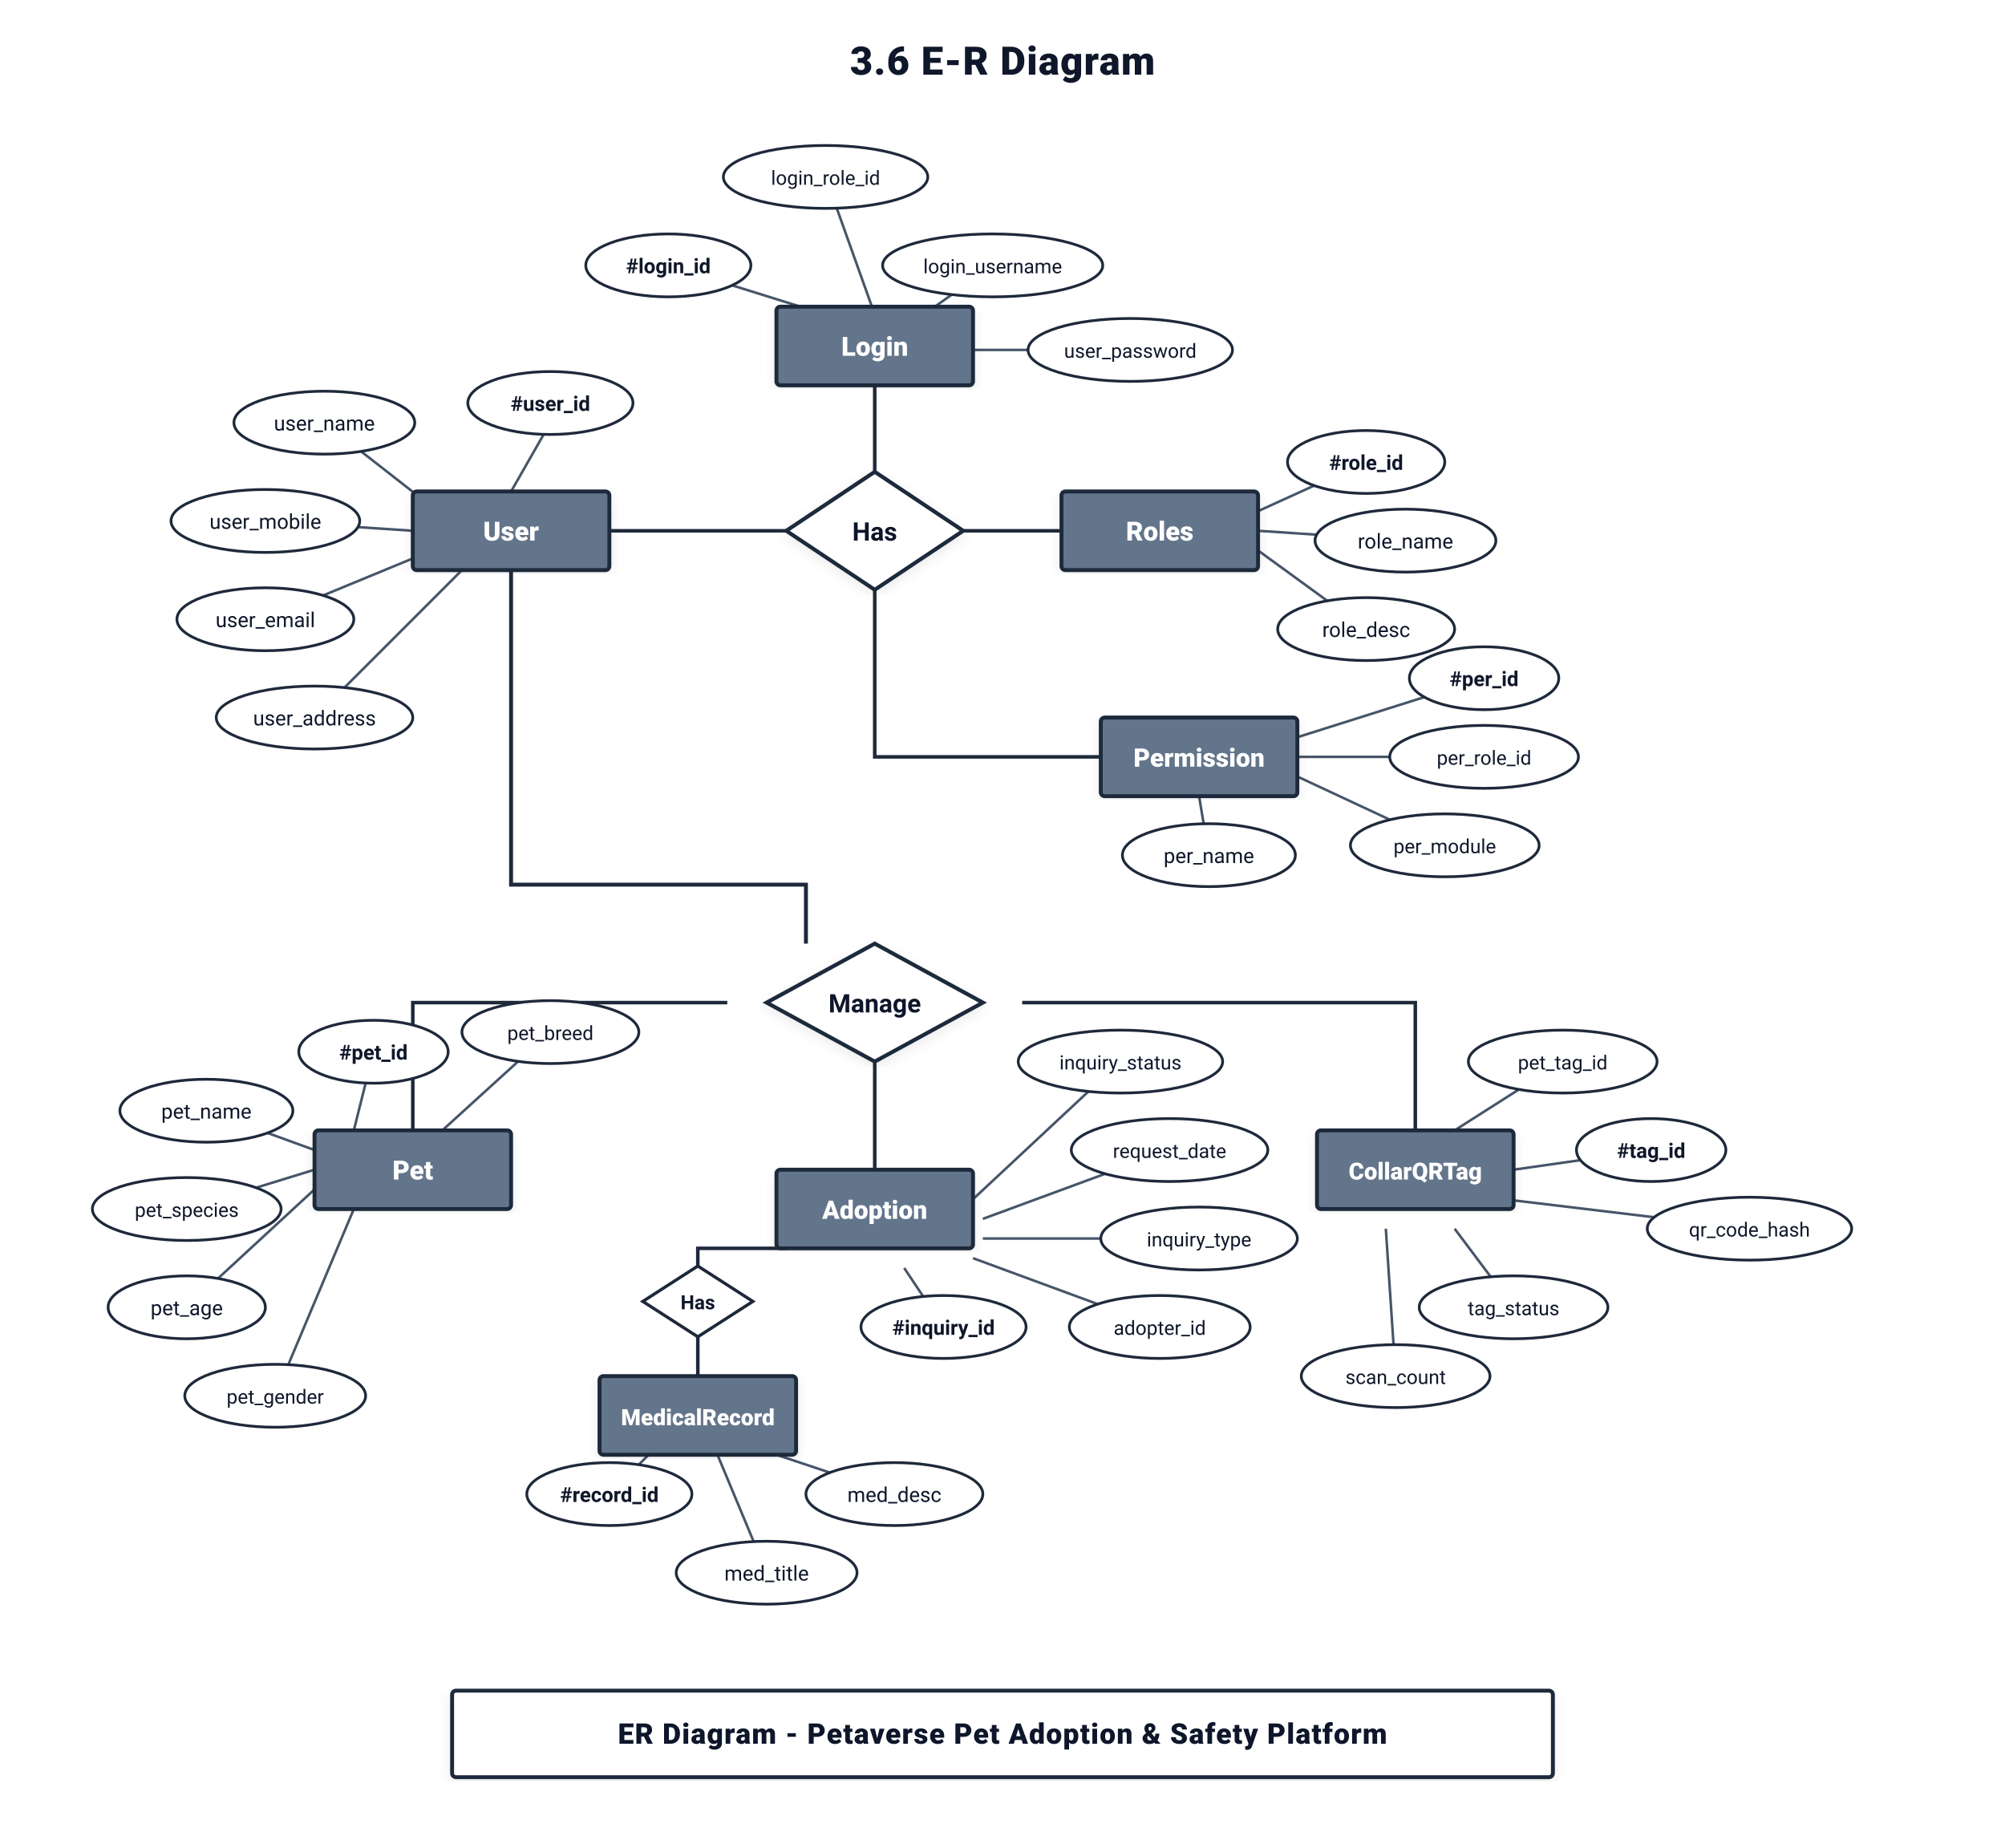
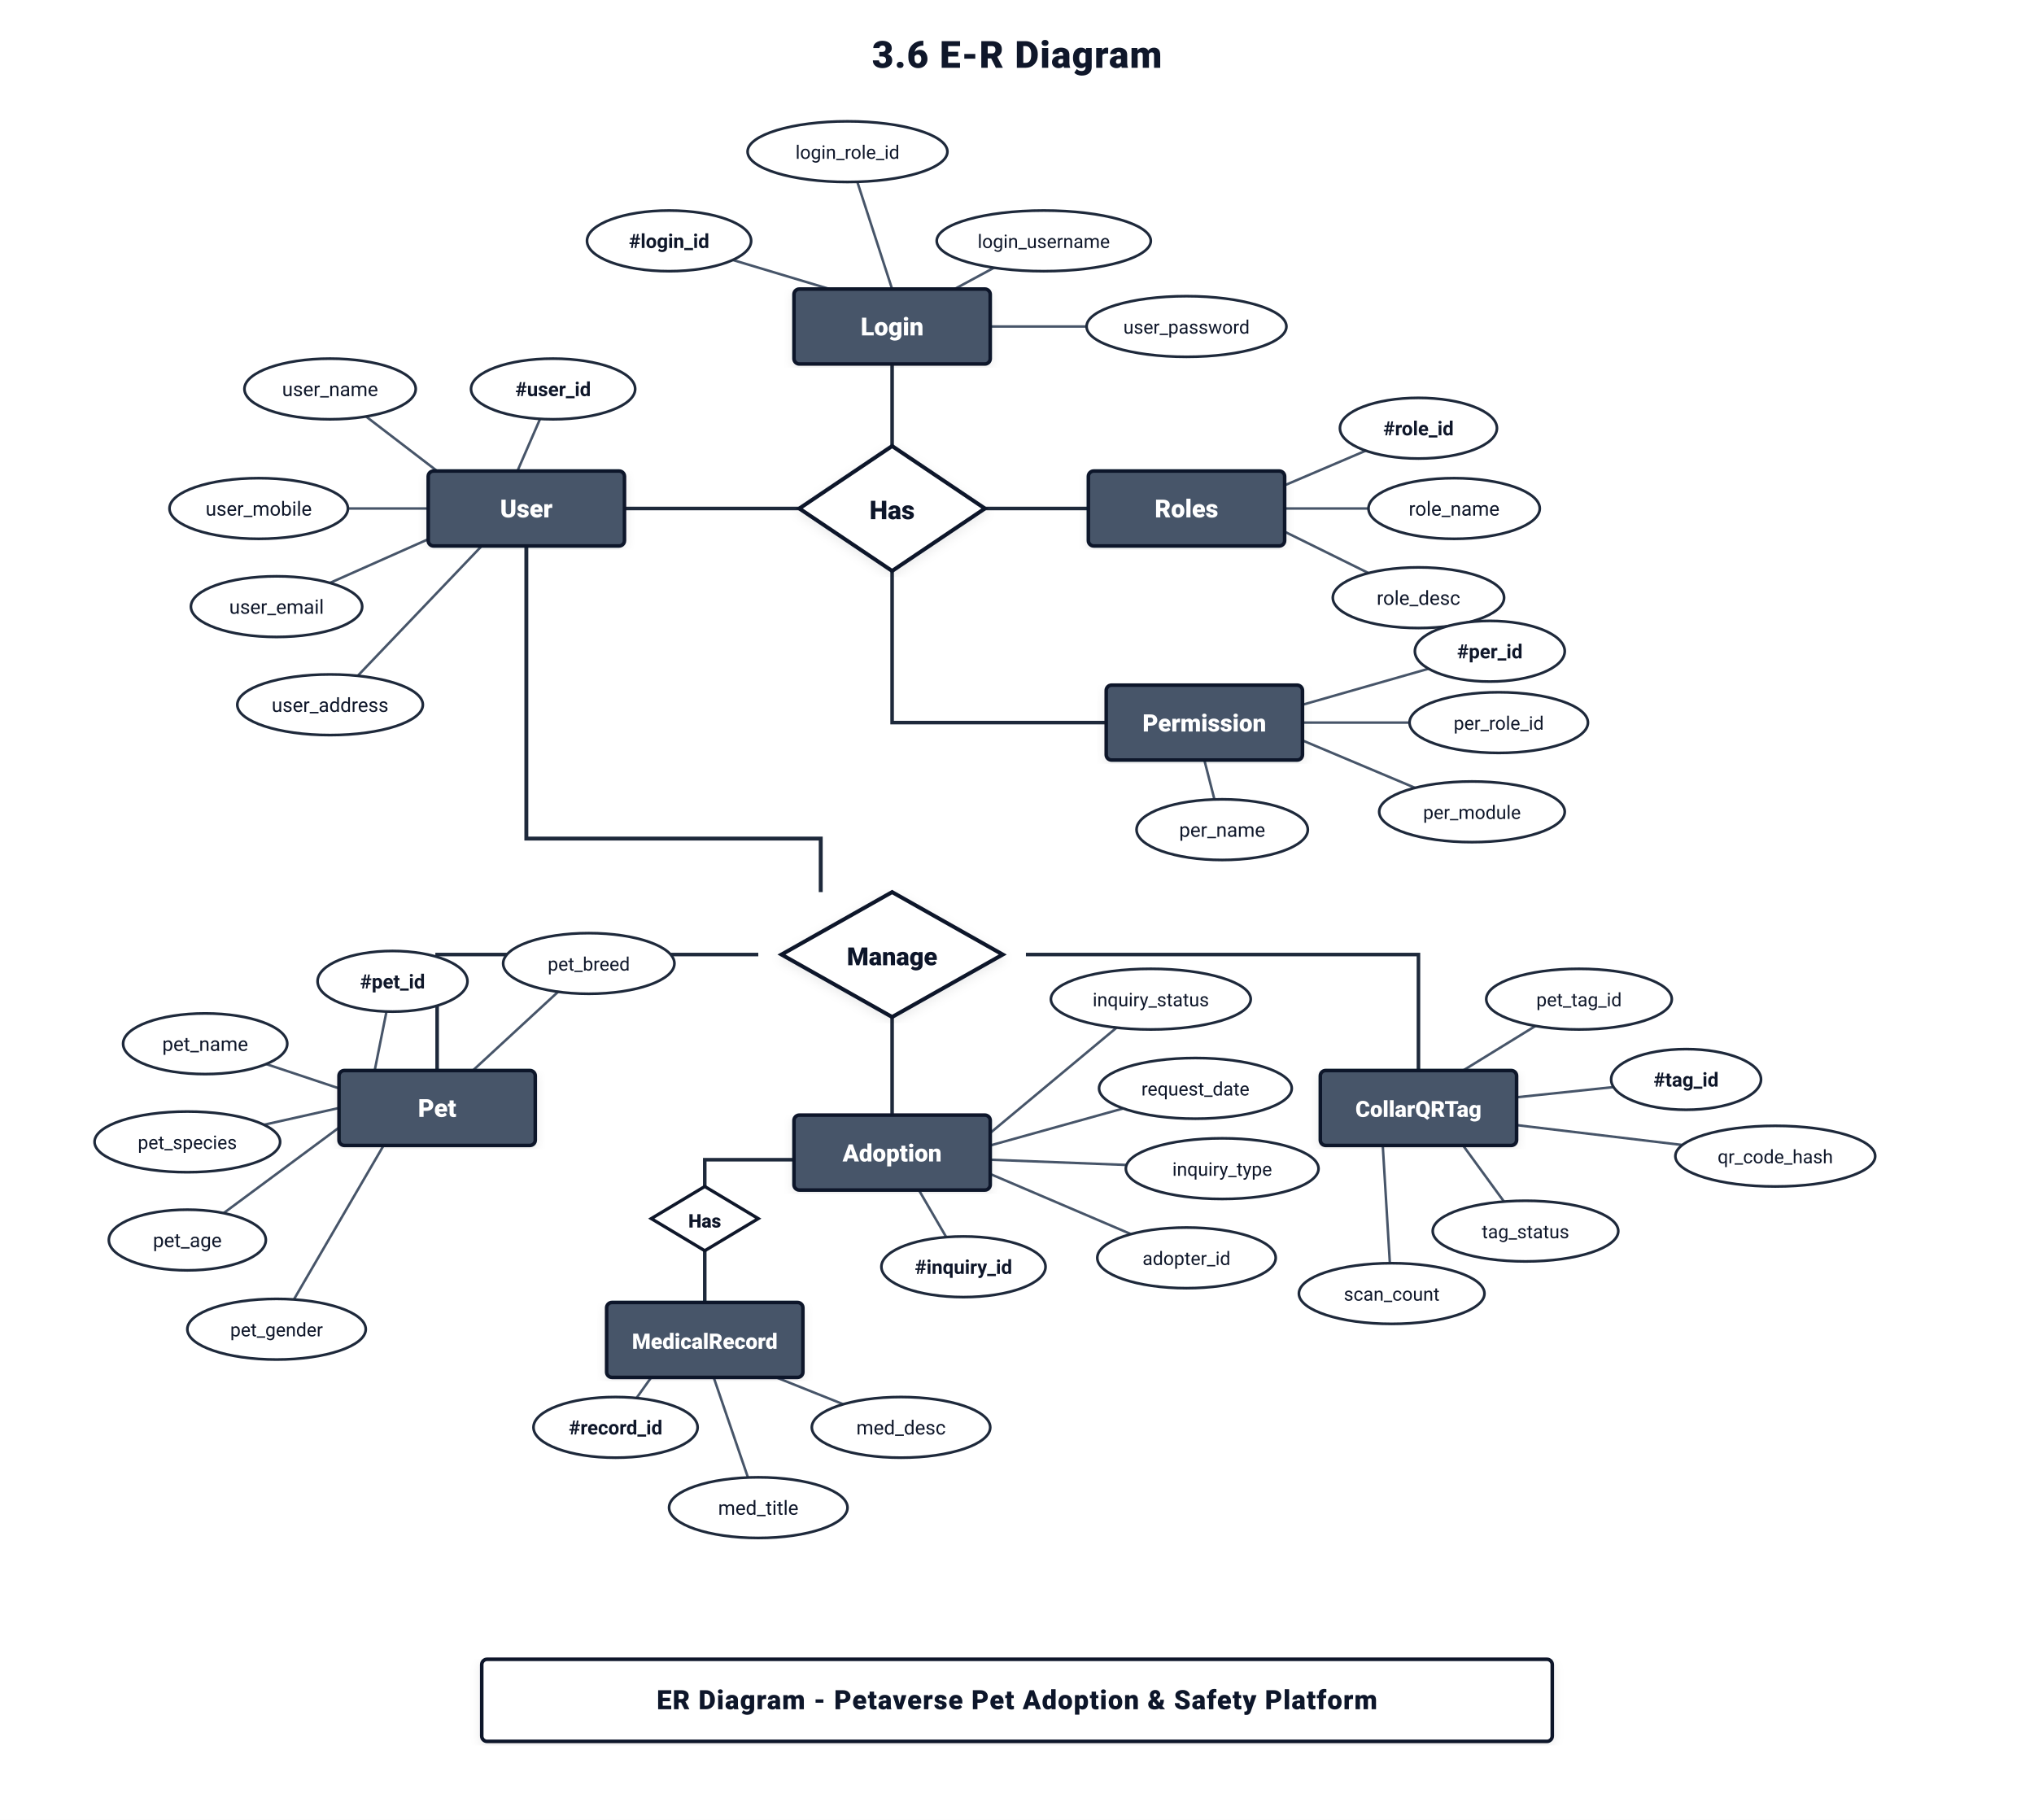
- <svg xmlns="http://www.w3.org/2000/svg" viewBox="0 0 1020 940" width="100%" height="100%" style="background-color: #ffffff; font-family: -apple-system, BlinkMacSystemFont, 'Segoe UI', Roboto, Helvetica, Arial, sans-serif;">
+ <svg xmlns="http://www.w3.org/2000/svg" viewBox="0 0 1140 1020" width="100%" height="100%" style="background-color: #ffffff; font-family: -apple-system, BlinkMacSystemFont, 'Segoe UI', Roboto, Helvetica, Arial, sans-serif;">
  <defs>
    <filter id="shadow" x="-5%" y="-5%" width="110%" height="110%">
      <feDropShadow dx="0" dy="2" stdDeviation="3" flood-color="#0f172a" flood-opacity="0.08" />
    </filter>
  </defs>
  <rect width="100%" height="100%" fill="#ffffff" />
-   <text x="510" y="38" text-anchor="middle" fill="#0f172a" font-size="20" font-weight="800" letter-spacing="0.5">
+   <text x="570" y="38" text-anchor="middle" fill="#0f172a" font-size="21" font-weight="800" letter-spacing="0.5">
    3.6 E-R Diagram
  </text>
-   <line x1="400" y1="270" x2="310" y2="270" stroke="#1e293b" stroke-width="1.8" />
-   <line x1="445" y1="240" x2="445" y2="196" stroke="#1e293b" stroke-width="1.8" />
-   <line x1="490" y1="270" x2="540" y2="270" stroke="#1e293b" stroke-width="1.8" />
-   <path d="M 445 300 L 445 385 L 560 385" fill="none" stroke="#1e293b" stroke-width="1.8" />
-   <line x1="260" y1="250" x2="280" y2="215" stroke="#475569" stroke-width="1.3" />
-   <line x1="220" y1="258" x2="165" y2="215" stroke="#475569" stroke-width="1.3" />
-   <line x1="210" y1="270" x2="135" y2="265" stroke="#475569" stroke-width="1.3" />
-   <line x1="215" y1="282" x2="135" y2="315" stroke="#475569" stroke-width="1.3" />
-   <line x1="235" y1="290" x2="160" y2="365" stroke="#475569" stroke-width="1.3" />
-   <line x1="420" y1="160" x2="340" y2="135" stroke="#475569" stroke-width="1.3" />
-   <line x1="445" y1="160" x2="420" y2="90" stroke="#475569" stroke-width="1.3" />
-   <line x1="470" y1="160" x2="505" y2="135" stroke="#475569" stroke-width="1.3" />
-   <line x1="495" y1="178" x2="575" y2="178" stroke="#475569" stroke-width="1.3" />
-   <line x1="640" y1="260" x2="695" y2="235" stroke="#475569" stroke-width="1.3" />
-   <line x1="640" y1="270" x2="715" y2="275" stroke="#475569" stroke-width="1.3" />
-   <line x1="640" y1="280" x2="695" y2="320" stroke="#475569" stroke-width="1.3" />
-   <line x1="660" y1="375" x2="755" y2="345" stroke="#475569" stroke-width="1.3" />
-   <line x1="660" y1="385" x2="755" y2="385" stroke="#475569" stroke-width="1.3" />
-   <line x1="660" y1="395" x2="735" y2="430" stroke="#475569" stroke-width="1.3" />
-   <line x1="610" y1="405" x2="615" y2="435" stroke="#475569" stroke-width="1.3" />
-   <path d="M 260 290 L 260 450 L 410 450 L 410 480" fill="none" stroke="#1e293b" stroke-width="2" />
-   <path d="M 370 510 L 210 510 L 210 575" fill="none" stroke="#1e293b" stroke-width="1.8" />
-   <line x1="445" y1="540" x2="445" y2="595" stroke="#1e293b" stroke-width="1.8" />
-   <path d="M 520 510 L 720 510 L 720 575" fill="none" stroke="#1e293b" stroke-width="1.8" />
-   <line x1="180" y1="575" x2="190" y2="535" stroke="#475569" stroke-width="1.3" />
-   <line x1="225" y1="575" x2="280" y2="525" stroke="#475569" stroke-width="1.3" />
-   <line x1="160" y1="585" x2="105" y2="565" stroke="#475569" stroke-width="1.3" />
-   <line x1="160" y1="595" x2="95" y2="615" stroke="#475569" stroke-width="1.3" />
-   <line x1="160" y1="605" x2="95" y2="665" stroke="#475569" stroke-width="1.3" />
-   <line x1="180" y1="615" x2="140" y2="710" stroke="#475569" stroke-width="1.3" />
-   <line x1="495" y1="610" x2="570" y2="540" stroke="#475569" stroke-width="1.3" />
-   <line x1="500" y1="620" x2="595" y2="585" stroke="#475569" stroke-width="1.3" />
-   <line x1="500" y1="630" x2="610" y2="630" stroke="#475569" stroke-width="1.3" />
-   <line x1="495" y1="640" x2="590" y2="675" stroke="#475569" stroke-width="1.3" />
-   <line x1="460" y1="645" x2="480" y2="675" stroke="#475569" stroke-width="1.3" />
-   <path d="M 400 635 L 355 635 L 355 645" fill="none" stroke="#1e293b" stroke-width="1.8" />
-   <line x1="355" y1="680" x2="355" y2="700" stroke="#1e293b" stroke-width="1.8" />
-   <line x1="330" y1="740" x2="310" y2="760" stroke="#475569" stroke-width="1.3" />
-   <line x1="365" y1="740" x2="390" y2="800" stroke="#475569" stroke-width="1.3" />
-   <line x1="395" y1="740" x2="455" y2="760" stroke="#475569" stroke-width="1.3" />
-   <line x1="740" y1="575" x2="795" y2="540" stroke="#475569" stroke-width="1.3" />
-   <line x1="770" y1="595" x2="840" y2="585" stroke="#475569" stroke-width="1.3" />
-   <line x1="765" y1="610" x2="890" y2="625" stroke="#475569" stroke-width="1.3" />
-   <line x1="740" y1="625" x2="770" y2="665" stroke="#475569" stroke-width="1.3" />
-   <line x1="705" y1="625" x2="710" y2="700" stroke="#475569" stroke-width="1.3" />
-   <g transform="translate(445, 270)" filter="url(#shadow)">
-     <polygon points="0,-30 45,0 0,30 -45,0" fill="#ffffff" stroke="#1e293b" stroke-width="2" />
-     <text x="0" y="5" text-anchor="middle" fill="#0f172a" font-size="13" font-weight="700">Has</text>
-   </g>
-   <g transform="translate(445, 510)" filter="url(#shadow)">
-     <polygon points="0,-30 55,0 0,30 -55,0" fill="#ffffff" stroke="#1e293b" stroke-width="2" />
-     <text x="0" y="5" text-anchor="middle" fill="#0f172a" font-size="13" font-weight="700">Manage</text>
-   </g>
-   <g transform="translate(355, 662)">
-     <polygon points="0,-18 28,0 0,18 -28,0" fill="#ffffff" stroke="#1e293b" stroke-width="1.6" />
-     <text x="0" y="4" text-anchor="middle" fill="#0f172a" font-size="10" font-weight="700">Has</text>
-   </g>
-   <g transform="translate(210, 250)" filter="url(#shadow)">
-     <rect width="100" height="40" rx="2" fill="#64748b" stroke="#1e293b" stroke-width="2" />
-     <text x="50" y="25" text-anchor="middle" fill="#ffffff" font-size="13.5" font-weight="800">User</text>
-   </g>
-   <g transform="translate(395, 156)" filter="url(#shadow)">
-     <rect width="100" height="40" rx="2" fill="#64748b" stroke="#1e293b" stroke-width="2" />
-     <text x="50" y="25" text-anchor="middle" fill="#ffffff" font-size="13.5" font-weight="800">Login</text>
-   </g>
-   <g transform="translate(540, 250)" filter="url(#shadow)">
-     <rect width="100" height="40" rx="2" fill="#64748b" stroke="#1e293b" stroke-width="2" />
-     <text x="50" y="25" text-anchor="middle" fill="#ffffff" font-size="13.5" font-weight="800">Roles</text>
-   </g>
-   <g transform="translate(560, 365)" filter="url(#shadow)">
-     <rect width="100" height="40" rx="2" fill="#64748b" stroke="#1e293b" stroke-width="2" />
-     <text x="50" y="25" text-anchor="middle" fill="#ffffff" font-size="13" font-weight="800">Permission</text>
-   </g>
-   <g transform="translate(160, 575)" filter="url(#shadow)">
-     <rect width="100" height="40" rx="2" fill="#64748b" stroke="#1e293b" stroke-width="2" />
-     <text x="50" y="25" text-anchor="middle" fill="#ffffff" font-size="13.5" font-weight="800">Pet</text>
-   </g>
-   <g transform="translate(395, 595)" filter="url(#shadow)">
-     <rect width="100" height="40" rx="2" fill="#64748b" stroke="#1e293b" stroke-width="2" />
-     <text x="50" y="25" text-anchor="middle" fill="#ffffff" font-size="13" font-weight="800">Adoption</text>
-   </g>
-   <g transform="translate(305, 700)" filter="url(#shadow)">
-     <rect width="100" height="40" rx="2" fill="#64748b" stroke="#1e293b" stroke-width="2" />
-     <text x="50" y="25" text-anchor="middle" fill="#ffffff" font-size="11.5" font-weight="800">MedicalRecord</text>
-   </g>
-   <g transform="translate(670, 575)" filter="url(#shadow)">
-     <rect width="100" height="40" rx="2" fill="#64748b" stroke="#1e293b" stroke-width="2" />
-     <text x="50" y="25" text-anchor="middle" fill="#ffffff" font-size="12" font-weight="800">CollarQRTag</text>
-   </g>
-   <g transform="translate(280, 205)">
-     <ellipse cx="0" cy="0" rx="42" ry="16" fill="#ffffff" stroke="#1e293b" stroke-width="1.4" />
-     <text x="0" y="4" text-anchor="middle" fill="#0f172a" font-size="10.5" font-weight="700">#user_id</text>
-   </g>
-   <g transform="translate(165, 215)">
-     <ellipse cx="0" cy="0" rx="46" ry="16" fill="#ffffff" stroke="#1e293b" stroke-width="1.4" />
-     <text x="0" y="4" text-anchor="middle" fill="#0f172a" font-size="10.5">user_name</text>
-   </g>
-   <g transform="translate(135, 265)">
-     <ellipse cx="0" cy="0" rx="48" ry="16" fill="#ffffff" stroke="#1e293b" stroke-width="1.4" />
-     <text x="0" y="4" text-anchor="middle" fill="#0f172a" font-size="10.5">user_mobile</text>
-   </g>
-   <g transform="translate(135, 315)">
-     <ellipse cx="0" cy="0" rx="45" ry="16" fill="#ffffff" stroke="#1e293b" stroke-width="1.4" />
-     <text x="0" y="4" text-anchor="middle" fill="#0f172a" font-size="10.5">user_email</text>
-   </g>
-   <g transform="translate(160, 365)">
-     <ellipse cx="0" cy="0" rx="50" ry="16" fill="#ffffff" stroke="#1e293b" stroke-width="1.4" />
-     <text x="0" y="4" text-anchor="middle" fill="#0f172a" font-size="10.5">user_address</text>
-   </g>
-   <g transform="translate(340, 135)">
-     <ellipse cx="0" cy="0" rx="42" ry="16" fill="#ffffff" stroke="#1e293b" stroke-width="1.4" />
-     <text x="0" y="4" text-anchor="middle" fill="#0f172a" font-size="10.5" font-weight="700">#login_id</text>
-   </g>
-   <g transform="translate(420, 90)">
-     <ellipse cx="0" cy="0" rx="52" ry="16" fill="#ffffff" stroke="#1e293b" stroke-width="1.4" />
-     <text x="0" y="4" text-anchor="middle" fill="#0f172a" font-size="10">login_role_id</text>
-   </g>
-   <g transform="translate(505, 135)">
-     <ellipse cx="0" cy="0" rx="56" ry="16" fill="#ffffff" stroke="#1e293b" stroke-width="1.4" />
-     <text x="0" y="4" text-anchor="middle" fill="#0f172a" font-size="10">login_username</text>
-   </g>
-   <g transform="translate(575, 178)">
-     <ellipse cx="0" cy="0" rx="52" ry="16" fill="#ffffff" stroke="#1e293b" stroke-width="1.4" />
-     <text x="0" y="4" text-anchor="middle" fill="#0f172a" font-size="10">user_password</text>
-   </g>
-   <g transform="translate(695, 235)">
-     <ellipse cx="0" cy="0" rx="40" ry="16" fill="#ffffff" stroke="#1e293b" stroke-width="1.4" />
-     <text x="0" y="4" text-anchor="middle" fill="#0f172a" font-size="10.5" font-weight="700">#role_id</text>
-   </g>
-   <g transform="translate(715, 275)">
-     <ellipse cx="0" cy="0" rx="46" ry="16" fill="#ffffff" stroke="#1e293b" stroke-width="1.4" />
-     <text x="0" y="4" text-anchor="middle" fill="#0f172a" font-size="10.5">role_name</text>
-   </g>
-   <g transform="translate(695, 320)">
-     <ellipse cx="0" cy="0" rx="45" ry="16" fill="#ffffff" stroke="#1e293b" stroke-width="1.4" />
-     <text x="0" y="4" text-anchor="middle" fill="#0f172a" font-size="10.5">role_desc</text>
-   </g>
-   <g transform="translate(755, 345)">
-     <ellipse cx="0" cy="0" rx="38" ry="16" fill="#ffffff" stroke="#1e293b" stroke-width="1.4" />
-     <text x="0" y="4" text-anchor="middle" fill="#0f172a" font-size="10.5" font-weight="700">#per_id</text>
-   </g>
-   <g transform="translate(755, 385)">
-     <ellipse cx="0" cy="0" rx="48" ry="16" fill="#ffffff" stroke="#1e293b" stroke-width="1.4" />
-     <text x="0" y="4" text-anchor="middle" fill="#0f172a" font-size="10">per_role_id</text>
-   </g>
-   <g transform="translate(735, 430)">
-     <ellipse cx="0" cy="0" rx="48" ry="16" fill="#ffffff" stroke="#1e293b" stroke-width="1.4" />
-     <text x="0" y="4" text-anchor="middle" fill="#0f172a" font-size="10">per_module</text>
-   </g>
-   <g transform="translate(615, 435)">
-     <ellipse cx="0" cy="0" rx="44" ry="16" fill="#ffffff" stroke="#1e293b" stroke-width="1.4" />
-     <text x="0" y="4" text-anchor="middle" fill="#0f172a" font-size="10.5">per_name</text>
-   </g>
-   <g transform="translate(190, 535)">
-     <ellipse cx="0" cy="0" rx="38" ry="16" fill="#ffffff" stroke="#1e293b" stroke-width="1.4" />
-     <text x="0" y="4" text-anchor="middle" fill="#0f172a" font-size="10.5" font-weight="700">#pet_id</text>
-   </g>
-   <g transform="translate(280, 525)">
-     <ellipse cx="0" cy="0" rx="45" ry="16" fill="#ffffff" stroke="#1e293b" stroke-width="1.4" />
-     <text x="0" y="4" text-anchor="middle" fill="#0f172a" font-size="10">pet_breed</text>
-   </g>
-   <g transform="translate(105, 565)">
-     <ellipse cx="0" cy="0" rx="44" ry="16" fill="#ffffff" stroke="#1e293b" stroke-width="1.4" />
-     <text x="0" y="4" text-anchor="middle" fill="#0f172a" font-size="10.5">pet_name</text>
-   </g>
-   <g transform="translate(95, 615)">
-     <ellipse cx="0" cy="0" rx="48" ry="16" fill="#ffffff" stroke="#1e293b" stroke-width="1.4" />
-     <text x="0" y="4" text-anchor="middle" fill="#0f172a" font-size="10">pet_species</text>
-   </g>
-   <g transform="translate(95, 665)">
-     <ellipse cx="0" cy="0" rx="40" ry="16" fill="#ffffff" stroke="#1e293b" stroke-width="1.4" />
-     <text x="0" y="4" text-anchor="middle" fill="#0f172a" font-size="10.5">pet_age</text>
-   </g>
-   <g transform="translate(140, 710)">
-     <ellipse cx="0" cy="0" rx="46" ry="16" fill="#ffffff" stroke="#1e293b" stroke-width="1.4" />
-     <text x="0" y="4" text-anchor="middle" fill="#0f172a" font-size="10">pet_gender</text>
-   </g>
-   <g transform="translate(570, 540)">
-     <ellipse cx="0" cy="0" rx="52" ry="16" fill="#ffffff" stroke="#1e293b" stroke-width="1.4" />
-     <text x="0" y="4" text-anchor="middle" fill="#0f172a" font-size="10">inquiry_status</text>
-   </g>
-   <g transform="translate(595, 585)">
-     <ellipse cx="0" cy="0" rx="50" ry="16" fill="#ffffff" stroke="#1e293b" stroke-width="1.4" />
-     <text x="0" y="4" text-anchor="middle" fill="#0f172a" font-size="10">request_date</text>
-   </g>
-   <g transform="translate(610, 630)">
-     <ellipse cx="0" cy="0" rx="50" ry="16" fill="#ffffff" stroke="#1e293b" stroke-width="1.4" />
-     <text x="0" y="4" text-anchor="middle" fill="#0f172a" font-size="10">inquiry_type</text>
-   </g>
-   <g transform="translate(590, 675)">
-     <ellipse cx="0" cy="0" rx="46" ry="16" fill="#ffffff" stroke="#1e293b" stroke-width="1.4" />
-     <text x="0" y="4" text-anchor="middle" fill="#0f172a" font-size="10">adopter_id</text>
-   </g>
-   <g transform="translate(480, 675)">
-     <ellipse cx="0" cy="0" rx="42" ry="16" fill="#ffffff" stroke="#1e293b" stroke-width="1.4" />
-     <text x="0" y="4" text-anchor="middle" fill="#0f172a" font-size="10.5" font-weight="700">#inquiry_id</text>
-   </g>
-   <g transform="translate(310, 760)">
-     <ellipse cx="0" cy="0" rx="42" ry="16" fill="#ffffff" stroke="#1e293b" stroke-width="1.4" />
-     <text x="0" y="4" text-anchor="middle" fill="#0f172a" font-size="10.5" font-weight="700">#record_id</text>
-   </g>
-   <g transform="translate(390, 800)">
-     <ellipse cx="0" cy="0" rx="46" ry="16" fill="#ffffff" stroke="#1e293b" stroke-width="1.4" />
-     <text x="0" y="4" text-anchor="middle" fill="#0f172a" font-size="10.5">med_title</text>
-   </g>
-   <g transform="translate(455, 760)">
-     <ellipse cx="0" cy="0" rx="45" ry="16" fill="#ffffff" stroke="#1e293b" stroke-width="1.4" />
-     <text x="0" y="4" text-anchor="middle" fill="#0f172a" font-size="10.5">med_desc</text>
-   </g>
-   <g transform="translate(795, 540)">
-     <ellipse cx="0" cy="0" rx="48" ry="16" fill="#ffffff" stroke="#1e293b" stroke-width="1.4" />
-     <text x="0" y="4" text-anchor="middle" fill="#0f172a" font-size="10">pet_tag_id</text>
-   </g>
-   <g transform="translate(840, 585)">
-     <ellipse cx="0" cy="0" rx="38" ry="16" fill="#ffffff" stroke="#1e293b" stroke-width="1.4" />
-     <text x="0" y="4" text-anchor="middle" fill="#0f172a" font-size="10.5" font-weight="700">#tag_id</text>
-   </g>
-   <g transform="translate(890, 625)">
-     <ellipse cx="0" cy="0" rx="52" ry="16" fill="#ffffff" stroke="#1e293b" stroke-width="1.4" />
-     <text x="0" y="4" text-anchor="middle" fill="#0f172a" font-size="10">qr_code_hash</text>
-   </g>
-   <g transform="translate(770, 665)">
-     <ellipse cx="0" cy="0" rx="48" ry="16" fill="#ffffff" stroke="#1e293b" stroke-width="1.4" />
-     <text x="0" y="4" text-anchor="middle" fill="#0f172a" font-size="10">tag_status</text>
-   </g>
-   <g transform="translate(710, 700)">
-     <ellipse cx="0" cy="0" rx="48" ry="16" fill="#ffffff" stroke="#1e293b" stroke-width="1.4" />
-     <text x="0" y="4" text-anchor="middle" fill="#0f172a" font-size="10">scan_count</text>
-   </g>
-   <g transform="translate(230, 860)" filter="url(#shadow)">
-     <rect width="560" height="44" rx="2" fill="#ffffff" stroke="#1e293b" stroke-width="2" />
-     <text x="280" y="27" text-anchor="middle" fill="#0f172a" font-size="14.5" font-weight="800" letter-spacing="0.5">
+   <line x1="455" y1="285" x2="350" y2="285" stroke="#1e293b" stroke-width="2" />
+   <line x1="500" y1="250" x2="500" y2="204" stroke="#1e293b" stroke-width="2" />
+   <line x1="545" y1="285" x2="610" y2="285" stroke="#1e293b" stroke-width="2" />
+   <path d="M 500 320 L 500 405 L 620 405" fill="none" stroke="#1e293b" stroke-width="2" />
+   <line x1="290" y1="264" x2="310" y2="218" stroke="#475569" stroke-width="1.4" />
+   <line x1="245" y1="264" x2="185" y2="218" stroke="#475569" stroke-width="1.4" />
+   <line x1="240" y1="285" x2="145" y2="285" stroke="#475569" stroke-width="1.4" />
+   <line x1="245" y1="300" x2="155" y2="340" stroke="#475569" stroke-width="1.4" />
+   <line x1="270" y1="306" x2="185" y2="395" stroke="#475569" stroke-width="1.4" />
+   <line x1="465" y1="162" x2="375" y2="135" stroke="#475569" stroke-width="1.4" />
+   <line x1="500" y1="162" x2="475" y2="85" stroke="#475569" stroke-width="1.4" />
+   <line x1="535" y1="162" x2="585" y2="135" stroke="#475569" stroke-width="1.4" />
+   <line x1="555" y1="183" x2="665" y2="183" stroke="#475569" stroke-width="1.4" />
+   <line x1="720" y1="272" x2="795" y2="240" stroke="#475569" stroke-width="1.4" />
+   <line x1="720" y1="285" x2="815" y2="285" stroke="#475569" stroke-width="1.4" />
+   <line x1="720" y1="298" x2="795" y2="335" stroke="#475569" stroke-width="1.4" />
+   <line x1="730" y1="395" x2="835" y2="365" stroke="#475569" stroke-width="1.4" />
+   <line x1="730" y1="405" x2="840" y2="405" stroke="#475569" stroke-width="1.4" />
+   <line x1="730" y1="415" x2="825" y2="455" stroke="#475569" stroke-width="1.4" />
+   <line x1="675" y1="426" x2="685" y2="465" stroke="#475569" stroke-width="1.4" />
+   <path d="M 295 306 L 295 470 L 460 470 L 460 500" fill="none" stroke="#1e293b" stroke-width="2.2" />
+   <path d="M 425 535 L 245 535 L 245 600" fill="none" stroke="#1e293b" stroke-width="2" />
+   <line x1="500" y1="570" x2="500" y2="625" stroke="#1e293b" stroke-width="2" />
+   <path d="M 575 535 L 795 535 L 795 600" fill="none" stroke="#1e293b" stroke-width="2" />
+   <line x1="210" y1="600" x2="220" y2="550" stroke="#475569" stroke-width="1.4" />
+   <line x1="265" y1="600" x2="330" y2="540" stroke="#475569" stroke-width="1.4" />
+   <line x1="190" y1="610" x2="115" y2="585" stroke="#475569" stroke-width="1.4" />
+   <line x1="190" y1="621" x2="105" y2="640" stroke="#475569" stroke-width="1.4" />
+   <line x1="190" y1="632" x2="105" y2="695" stroke="#475569" stroke-width="1.4" />
+   <line x1="215" y1="642" x2="155" y2="745" stroke="#475569" stroke-width="1.4" />
+   <line x1="555" y1="635" x2="645" y2="560" stroke="#475569" stroke-width="1.4" />
+   <line x1="555" y1="642" x2="670" y2="610" stroke="#475569" stroke-width="1.4" />
+   <line x1="555" y1="650" x2="685" y2="655" stroke="#475569" stroke-width="1.4" />
+   <line x1="555" y1="658" x2="665" y2="705" stroke="#475569" stroke-width="1.4" />
+   <line x1="515" y1="667" x2="540" y2="710" stroke="#475569" stroke-width="1.4" />
+   <path d="M 445 650 L 395 650 L 395 665" fill="none" stroke="#1e293b" stroke-width="2" />
+   <line x1="395" y1="701" x2="395" y2="730" stroke="#1e293b" stroke-width="2" />
+   <line x1="365" y1="772" x2="345" y2="800" stroke="#475569" stroke-width="1.4" />
+   <line x1="400" y1="772" x2="425" y2="845" stroke="#475569" stroke-width="1.4" />
+   <line x1="435" y1="772" x2="505" y2="800" stroke="#475569" stroke-width="1.4" />
+   <line x1="820" y1="600" x2="885" y2="560" stroke="#475569" stroke-width="1.4" />
+   <line x1="850" y1="615" x2="945" y2="605" stroke="#475569" stroke-width="1.4" />
+   <line x1="845" y1="630" x2="995" y2="648" stroke="#475569" stroke-width="1.4" />
+   <line x1="820" y1="642" x2="855" y2="690" stroke="#475569" stroke-width="1.4" />
+   <line x1="775" y1="642" x2="780" y2="725" stroke="#475569" stroke-width="1.4" />
+   <g transform="translate(500, 285)" filter="url(#shadow)">
+     <polygon points="0,-35 52,0 0,35 -52,0" fill="#ffffff" stroke="#0f172a" stroke-width="2.2" />
+     <text x="0" y="6" text-anchor="middle" fill="#0f172a" font-size="14.5" font-weight="800">Has</text>
+   </g>
+   <g transform="translate(500, 535)" filter="url(#shadow)">
+     <polygon points="0,-35 62,0 0,35 -62,0" fill="#ffffff" stroke="#0f172a" stroke-width="2.2" />
+     <text x="0" y="6" text-anchor="middle" fill="#0f172a" font-size="14" font-weight="800">Manage</text>
+   </g>
+   <g transform="translate(395, 683)">
+     <polygon points="0,-18 30,0 0,18 -30,0" fill="#ffffff" stroke="#0f172a" stroke-width="1.8" />
+     <text x="0" y="5" text-anchor="middle" fill="#0f172a" font-size="10.5" font-weight="800">Has</text>
+   </g>
+   <g transform="translate(240, 264)" filter="url(#shadow)">
+     <rect width="110" height="42" rx="3" fill="#475569" stroke="#0f172a" stroke-width="2" />
+     <text x="55" y="26" text-anchor="middle" fill="#ffffff" font-size="14" font-weight="800">User</text>
+   </g>
+   <g transform="translate(445, 162)" filter="url(#shadow)">
+     <rect width="110" height="42" rx="3" fill="#475569" stroke="#0f172a" stroke-width="2" />
+     <text x="55" y="26" text-anchor="middle" fill="#ffffff" font-size="14" font-weight="800">Login</text>
+   </g>
+   <g transform="translate(610, 264)" filter="url(#shadow)">
+     <rect width="110" height="42" rx="3" fill="#475569" stroke="#0f172a" stroke-width="2" />
+     <text x="55" y="26" text-anchor="middle" fill="#ffffff" font-size="14" font-weight="800">Roles</text>
+   </g>
+   <g transform="translate(620, 384)" filter="url(#shadow)">
+     <rect width="110" height="42" rx="3" fill="#475569" stroke="#0f172a" stroke-width="2" />
+     <text x="55" y="26" text-anchor="middle" fill="#ffffff" font-size="13.5" font-weight="800">Permission</text>
+   </g>
+   <g transform="translate(190, 600)" filter="url(#shadow)">
+     <rect width="110" height="42" rx="3" fill="#475569" stroke="#0f172a" stroke-width="2" />
+     <text x="55" y="26" text-anchor="middle" fill="#ffffff" font-size="14" font-weight="800">Pet</text>
+   </g>
+   <g transform="translate(445, 625)" filter="url(#shadow)">
+     <rect width="110" height="42" rx="3" fill="#475569" stroke="#0f172a" stroke-width="2" />
+     <text x="55" y="26" text-anchor="middle" fill="#ffffff" font-size="13.5" font-weight="800">Adoption</text>
+   </g>
+   <g transform="translate(340, 730)" filter="url(#shadow)">
+     <rect width="110" height="42" rx="3" fill="#475569" stroke="#0f172a" stroke-width="2" />
+     <text x="55" y="26" text-anchor="middle" fill="#ffffff" font-size="12" font-weight="800">MedicalRecord</text>
+   </g>
+   <g transform="translate(740, 600)" filter="url(#shadow)">
+     <rect width="110" height="42" rx="3" fill="#475569" stroke="#0f172a" stroke-width="2" />
+     <text x="55" y="26" text-anchor="middle" fill="#ffffff" font-size="12.5" font-weight="800">CollarQRTag</text>
+   </g>
+   <g transform="translate(310, 218)">
+     <ellipse cx="0" cy="0" rx="46" ry="17" fill="#ffffff" stroke="#1e293b" stroke-width="1.5" />
+     <text x="0" y="4" text-anchor="middle" fill="#0f172a" font-size="11" font-weight="700">#user_id</text>
+   </g>
+   <g transform="translate(185, 218)">
+     <ellipse cx="0" cy="0" rx="48" ry="17" fill="#ffffff" stroke="#1e293b" stroke-width="1.5" />
+     <text x="0" y="4" text-anchor="middle" fill="#0f172a" font-size="11">user_name</text>
+   </g>
+   <g transform="translate(145, 285)">
+     <ellipse cx="0" cy="0" rx="50" ry="17" fill="#ffffff" stroke="#1e293b" stroke-width="1.5" />
+     <text x="0" y="4" text-anchor="middle" fill="#0f172a" font-size="11">user_mobile</text>
+   </g>
+   <g transform="translate(155, 340)">
+     <ellipse cx="0" cy="0" rx="48" ry="17" fill="#ffffff" stroke="#1e293b" stroke-width="1.5" />
+     <text x="0" y="4" text-anchor="middle" fill="#0f172a" font-size="11">user_email</text>
+   </g>
+   <g transform="translate(185, 395)">
+     <ellipse cx="0" cy="0" rx="52" ry="17" fill="#ffffff" stroke="#1e293b" stroke-width="1.5" />
+     <text x="0" y="4" text-anchor="middle" fill="#0f172a" font-size="11">user_address</text>
+   </g>
+   <g transform="translate(375, 135)">
+     <ellipse cx="0" cy="0" rx="46" ry="17" fill="#ffffff" stroke="#1e293b" stroke-width="1.5" />
+     <text x="0" y="4" text-anchor="middle" fill="#0f172a" font-size="11" font-weight="700">#login_id</text>
+   </g>
+   <g transform="translate(475, 85)">
+     <ellipse cx="0" cy="0" rx="56" ry="17" fill="#ffffff" stroke="#1e293b" stroke-width="1.5" />
+     <text x="0" y="4" text-anchor="middle" fill="#0f172a" font-size="10.5">login_role_id</text>
+   </g>
+   <g transform="translate(585, 135)">
+     <ellipse cx="0" cy="0" rx="60" ry="17" fill="#ffffff" stroke="#1e293b" stroke-width="1.5" />
+     <text x="0" y="4" text-anchor="middle" fill="#0f172a" font-size="10.5">login_username</text>
+   </g>
+   <g transform="translate(665, 183)">
+     <ellipse cx="0" cy="0" rx="56" ry="17" fill="#ffffff" stroke="#1e293b" stroke-width="1.5" />
+     <text x="0" y="4" text-anchor="middle" fill="#0f172a" font-size="10.5">user_password</text>
+   </g>
+   <g transform="translate(795, 240)">
+     <ellipse cx="0" cy="0" rx="44" ry="17" fill="#ffffff" stroke="#1e293b" stroke-width="1.5" />
+     <text x="0" y="4" text-anchor="middle" fill="#0f172a" font-size="11" font-weight="700">#role_id</text>
+   </g>
+   <g transform="translate(815, 285)">
+     <ellipse cx="0" cy="0" rx="48" ry="17" fill="#ffffff" stroke="#1e293b" stroke-width="1.5" />
+     <text x="0" y="4" text-anchor="middle" fill="#0f172a" font-size="11">role_name</text>
+   </g>
+   <g transform="translate(795, 335)">
+     <ellipse cx="0" cy="0" rx="48" ry="17" fill="#ffffff" stroke="#1e293b" stroke-width="1.5" />
+     <text x="0" y="4" text-anchor="middle" fill="#0f172a" font-size="11">role_desc</text>
+   </g>
+   <g transform="translate(835, 365)">
+     <ellipse cx="0" cy="0" rx="42" ry="17" fill="#ffffff" stroke="#1e293b" stroke-width="1.5" />
+     <text x="0" y="4" text-anchor="middle" fill="#0f172a" font-size="11" font-weight="700">#per_id</text>
+   </g>
+   <g transform="translate(840, 405)">
+     <ellipse cx="0" cy="0" rx="50" ry="17" fill="#ffffff" stroke="#1e293b" stroke-width="1.5" />
+     <text x="0" y="4" text-anchor="middle" fill="#0f172a" font-size="10.5">per_role_id</text>
+   </g>
+   <g transform="translate(825, 455)">
+     <ellipse cx="0" cy="0" rx="52" ry="17" fill="#ffffff" stroke="#1e293b" stroke-width="1.5" />
+     <text x="0" y="4" text-anchor="middle" fill="#0f172a" font-size="10.5">per_module</text>
+   </g>
+   <g transform="translate(685, 465)">
+     <ellipse cx="0" cy="0" rx="48" ry="17" fill="#ffffff" stroke="#1e293b" stroke-width="1.5" />
+     <text x="0" y="4" text-anchor="middle" fill="#0f172a" font-size="11">per_name</text>
+   </g>
+   <g transform="translate(220, 550)">
+     <ellipse cx="0" cy="0" rx="42" ry="17" fill="#ffffff" stroke="#1e293b" stroke-width="1.5" />
+     <text x="0" y="4" text-anchor="middle" fill="#0f172a" font-size="11" font-weight="700">#pet_id</text>
+   </g>
+   <g transform="translate(330, 540)">
+     <ellipse cx="0" cy="0" rx="48" ry="17" fill="#ffffff" stroke="#1e293b" stroke-width="1.5" />
+     <text x="0" y="4" text-anchor="middle" fill="#0f172a" font-size="10.5">pet_breed</text>
+   </g>
+   <g transform="translate(115, 585)">
+     <ellipse cx="0" cy="0" rx="46" ry="17" fill="#ffffff" stroke="#1e293b" stroke-width="1.5" />
+     <text x="0" y="4" text-anchor="middle" fill="#0f172a" font-size="11">pet_name</text>
+   </g>
+   <g transform="translate(105, 640)">
+     <ellipse cx="0" cy="0" rx="52" ry="17" fill="#ffffff" stroke="#1e293b" stroke-width="1.5" />
+     <text x="0" y="4" text-anchor="middle" fill="#0f172a" font-size="10.5">pet_species</text>
+   </g>
+   <g transform="translate(105, 695)">
+     <ellipse cx="0" cy="0" rx="44" ry="17" fill="#ffffff" stroke="#1e293b" stroke-width="1.5" />
+     <text x="0" y="4" text-anchor="middle" fill="#0f172a" font-size="11">pet_age</text>
+   </g>
+   <g transform="translate(155, 745)">
+     <ellipse cx="0" cy="0" rx="50" ry="17" fill="#ffffff" stroke="#1e293b" stroke-width="1.5" />
+     <text x="0" y="4" text-anchor="middle" fill="#0f172a" font-size="10.5">pet_gender</text>
+   </g>
+   <g transform="translate(645, 560)">
+     <ellipse cx="0" cy="0" rx="56" ry="17" fill="#ffffff" stroke="#1e293b" stroke-width="1.5" />
+     <text x="0" y="4" text-anchor="middle" fill="#0f172a" font-size="10.5">inquiry_status</text>
+   </g>
+   <g transform="translate(670, 610)">
+     <ellipse cx="0" cy="0" rx="54" ry="17" fill="#ffffff" stroke="#1e293b" stroke-width="1.5" />
+     <text x="0" y="4" text-anchor="middle" fill="#0f172a" font-size="10.5">request_date</text>
+   </g>
+   <g transform="translate(685, 655)">
+     <ellipse cx="0" cy="0" rx="54" ry="17" fill="#ffffff" stroke="#1e293b" stroke-width="1.5" />
+     <text x="0" y="4" text-anchor="middle" fill="#0f172a" font-size="10.5">inquiry_type</text>
+   </g>
+   <g transform="translate(665, 705)">
+     <ellipse cx="0" cy="0" rx="50" ry="17" fill="#ffffff" stroke="#1e293b" stroke-width="1.5" />
+     <text x="0" y="4" text-anchor="middle" fill="#0f172a" font-size="10.5">adopter_id</text>
+   </g>
+   <g transform="translate(540, 710)">
+     <ellipse cx="0" cy="0" rx="46" ry="17" fill="#ffffff" stroke="#1e293b" stroke-width="1.5" />
+     <text x="0" y="4" text-anchor="middle" fill="#0f172a" font-size="11" font-weight="700">#inquiry_id</text>
+   </g>
+   <g transform="translate(345, 800)">
+     <ellipse cx="0" cy="0" rx="46" ry="17" fill="#ffffff" stroke="#1e293b" stroke-width="1.5" />
+     <text x="0" y="4" text-anchor="middle" fill="#0f172a" font-size="11" font-weight="700">#record_id</text>
+   </g>
+   <g transform="translate(425, 845)">
+     <ellipse cx="0" cy="0" rx="50" ry="17" fill="#ffffff" stroke="#1e293b" stroke-width="1.5" />
+     <text x="0" y="4" text-anchor="middle" fill="#0f172a" font-size="11">med_title</text>
+   </g>
+   <g transform="translate(505, 800)">
+     <ellipse cx="0" cy="0" rx="50" ry="17" fill="#ffffff" stroke="#1e293b" stroke-width="1.5" />
+     <text x="0" y="4" text-anchor="middle" fill="#0f172a" font-size="11">med_desc</text>
+   </g>
+   <g transform="translate(885, 560)">
+     <ellipse cx="0" cy="0" rx="52" ry="17" fill="#ffffff" stroke="#1e293b" stroke-width="1.5" />
+     <text x="0" y="4" text-anchor="middle" fill="#0f172a" font-size="10.5">pet_tag_id</text>
+   </g>
+   <g transform="translate(945, 605)">
+     <ellipse cx="0" cy="0" rx="42" ry="17" fill="#ffffff" stroke="#1e293b" stroke-width="1.5" />
+     <text x="0" y="4" text-anchor="middle" fill="#0f172a" font-size="11" font-weight="700">#tag_id</text>
+   </g>
+   <g transform="translate(995, 648)">
+     <ellipse cx="0" cy="0" rx="56" ry="17" fill="#ffffff" stroke="#1e293b" stroke-width="1.5" />
+     <text x="0" y="4" text-anchor="middle" fill="#0f172a" font-size="10.5">qr_code_hash</text>
+   </g>
+   <g transform="translate(855, 690)">
+     <ellipse cx="0" cy="0" rx="52" ry="17" fill="#ffffff" stroke="#1e293b" stroke-width="1.5" />
+     <text x="0" y="4" text-anchor="middle" fill="#0f172a" font-size="10.5">tag_status</text>
+   </g>
+   <g transform="translate(780, 725)">
+     <ellipse cx="0" cy="0" rx="52" ry="17" fill="#ffffff" stroke="#1e293b" stroke-width="1.5" />
+     <text x="0" y="4" text-anchor="middle" fill="#0f172a" font-size="10.5">scan_count</text>
+   </g>
+   <g transform="translate(270, 930)" filter="url(#shadow)">
+     <rect width="600" height="46" rx="3" fill="#ffffff" stroke="#0f172a" stroke-width="2" />
+     <text x="300" y="28" text-anchor="middle" fill="#0f172a" font-size="15" font-weight="800" letter-spacing="0.5">
      ER Diagram - Petaverse Pet Adoption &amp; Safety Platform
    </text>
  </g>
</svg>
